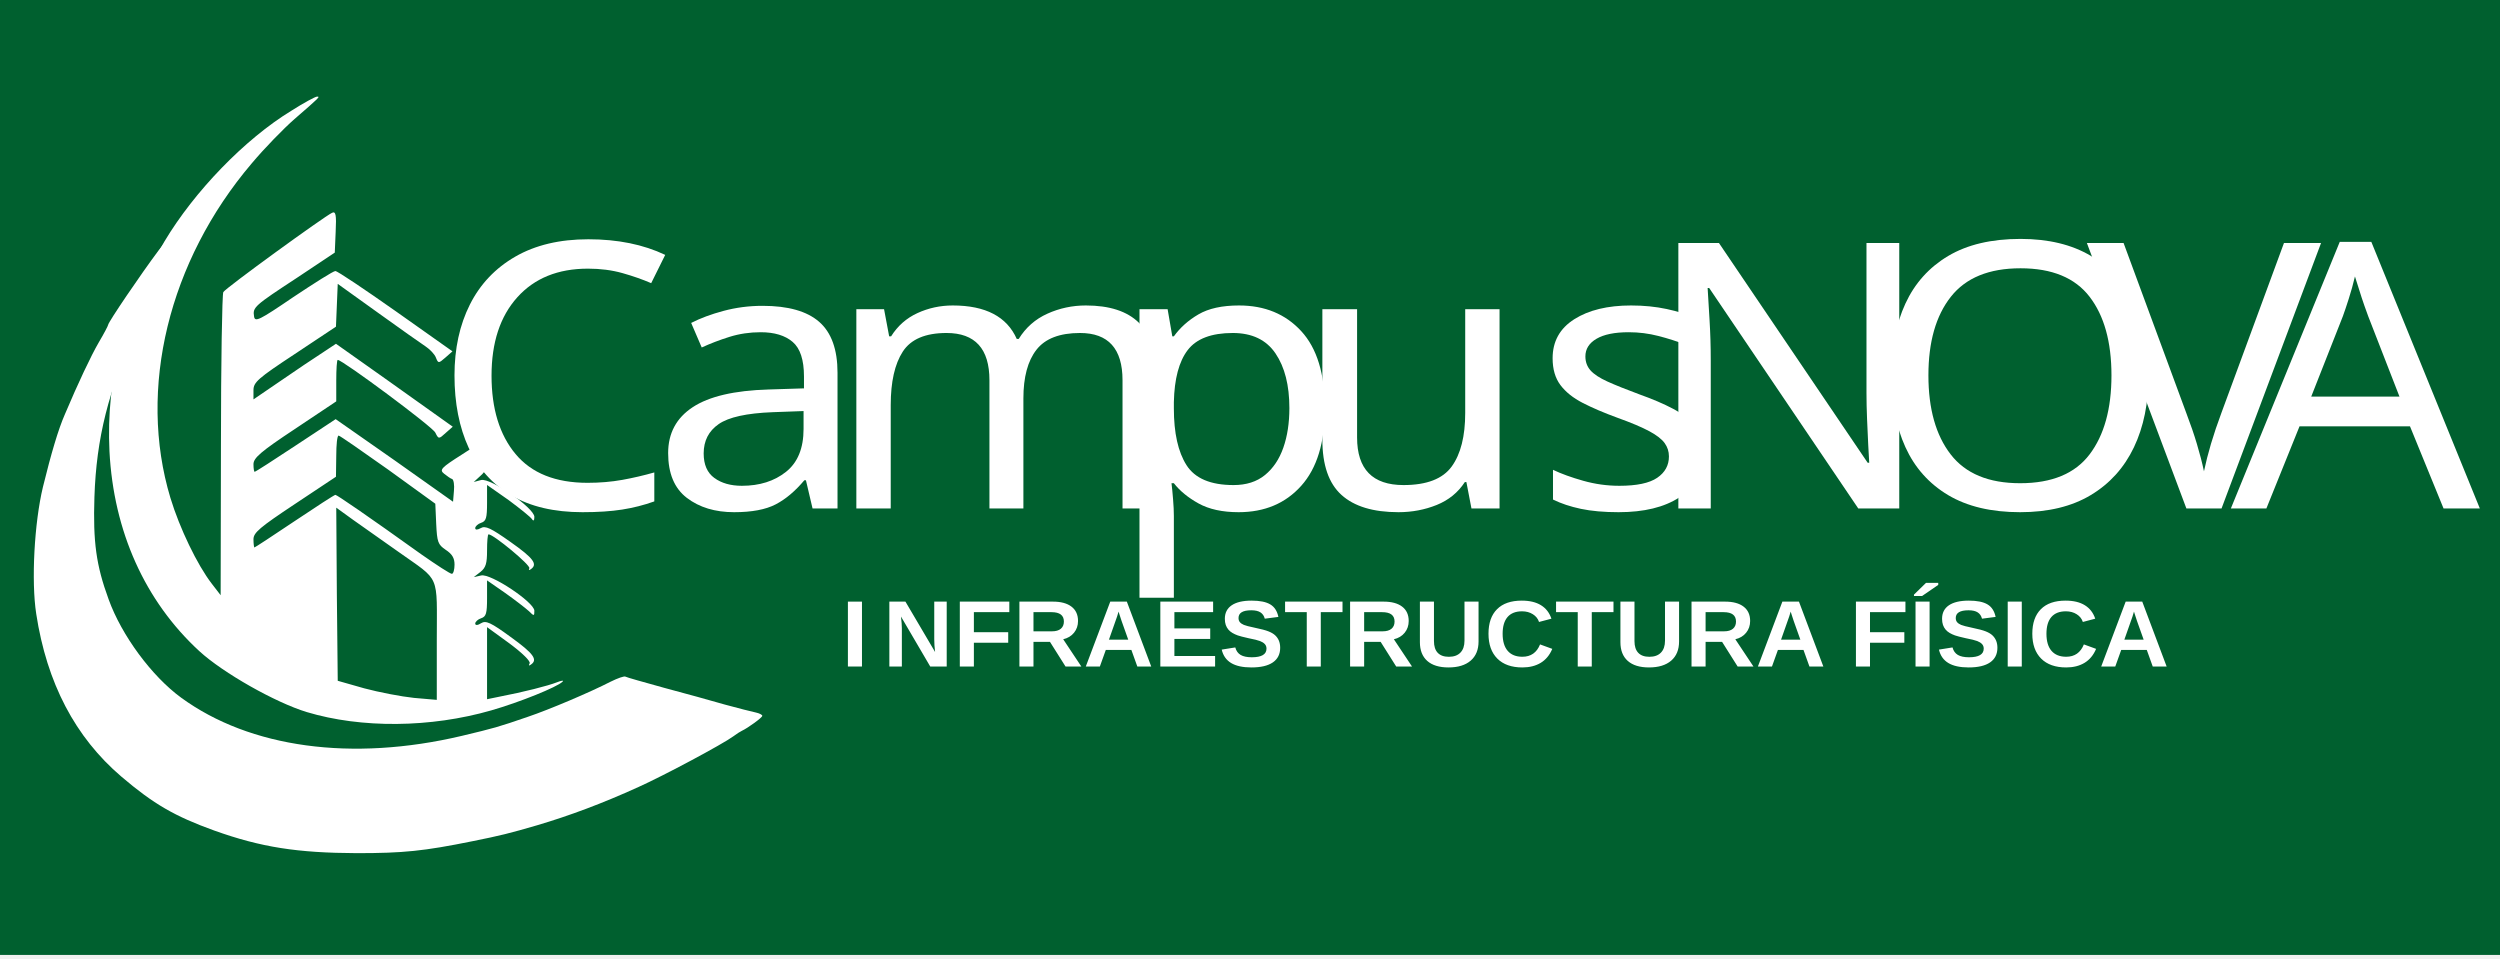
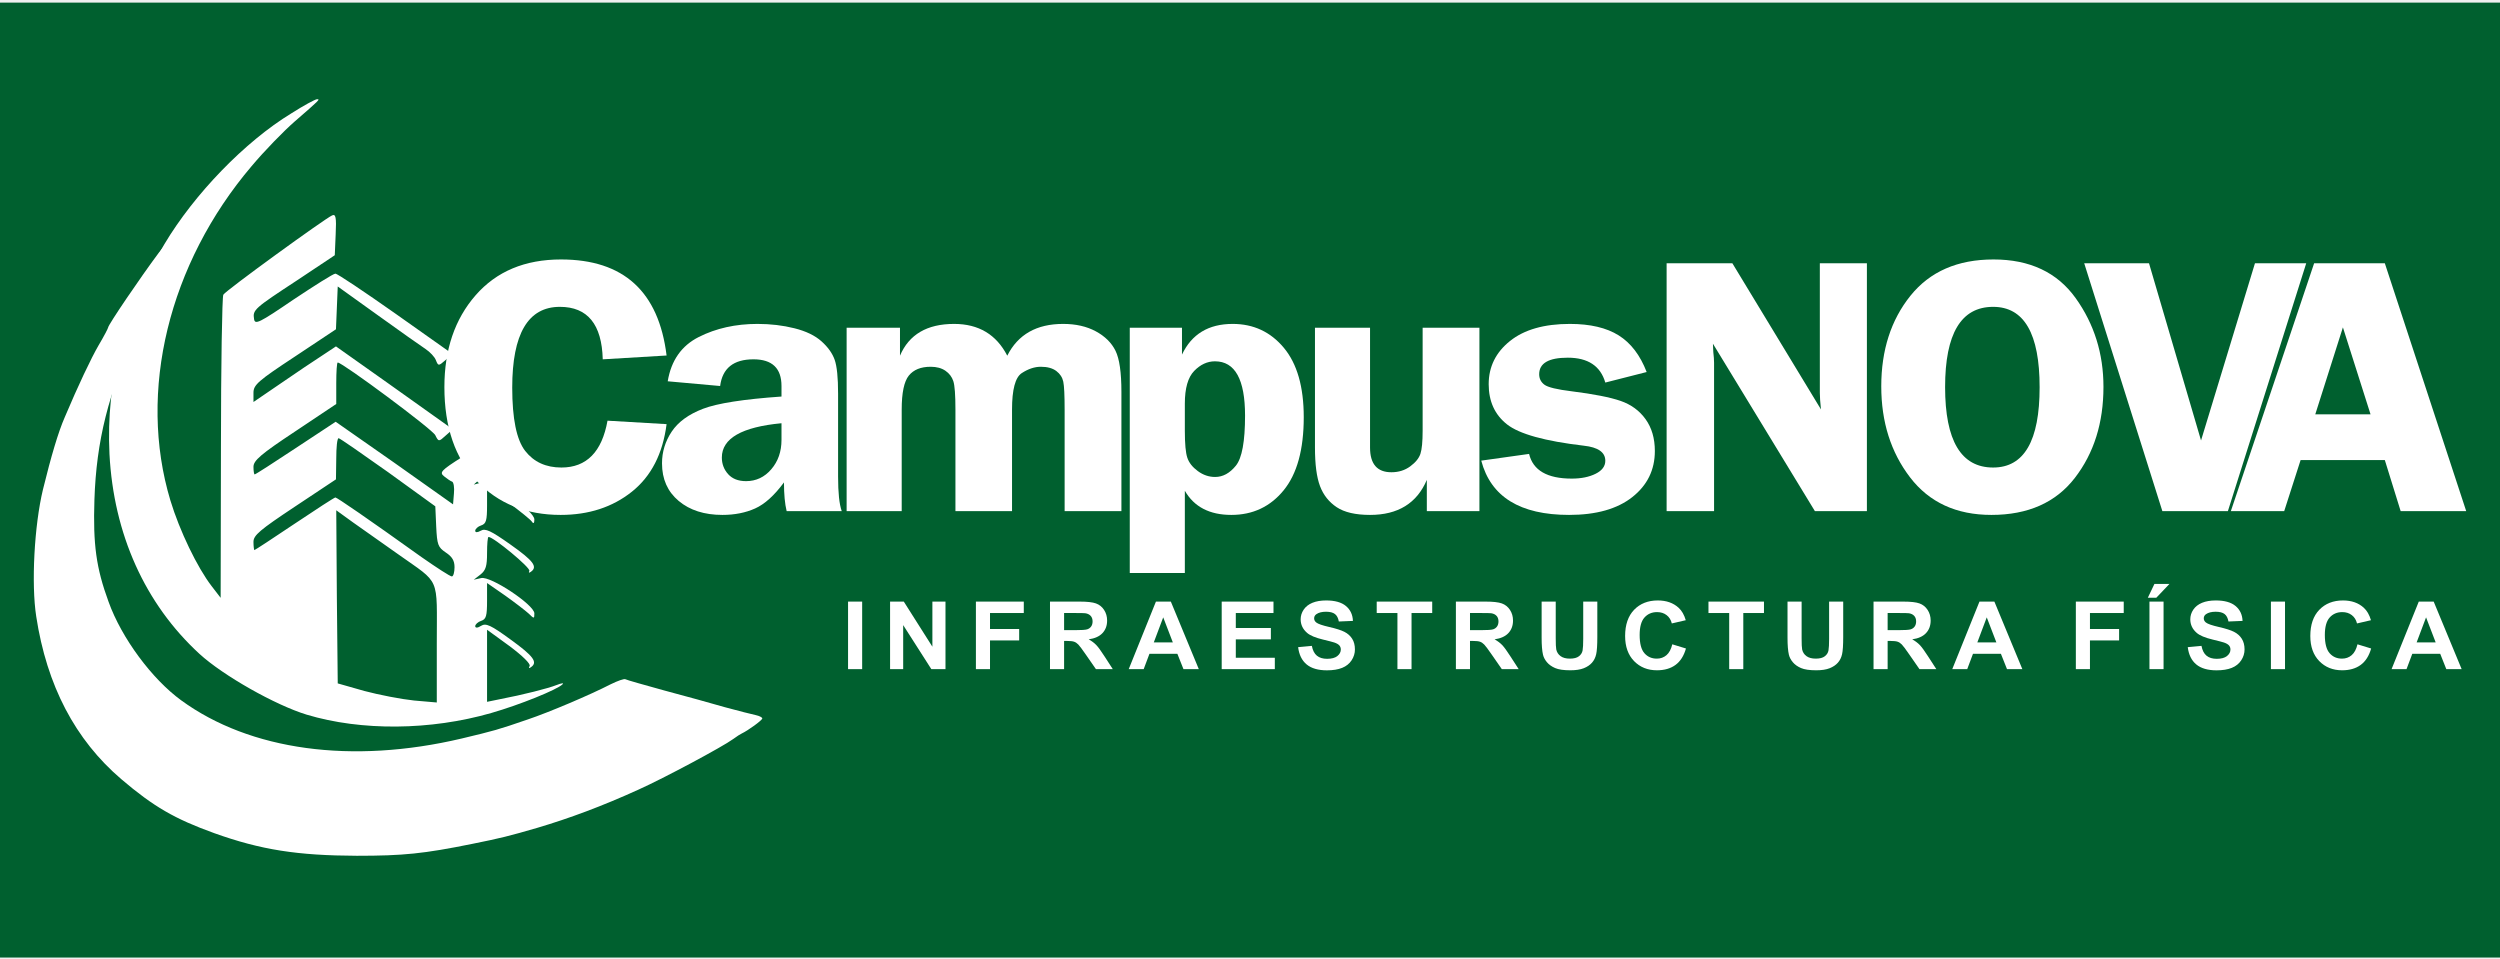
<svg xmlns="http://www.w3.org/2000/svg" width="100%" height="100%" viewBox="0 0 600 230" version="1.1" xml:space="preserve" style="fill-rule:evenodd;clip-rule:evenodd;stroke-linejoin:round;stroke-miterlimit:2;">
-   <g transform="matrix(1,0,0,1,-0,-0.627549)">
-     <g transform="matrix(2.423892,0,0,2.787211,-68.86179,-287.5942)">
-       <rect x="28.41" y="103.409" width="247.536" height="82.226" style="fill:rgb(0,96,47);" />
+   <g transform="matrix(2.423892,0,0,2.787211,-68.86179,-287.5942)">
+     <rect x="28.41" y="103.409" width="247.536" height="82.226" style="fill:rgb(0,96,47);" />
+   </g>
+   <g transform="matrix(0.05772,-0,0,-0.061045,-19.64695,215.7639)">
+     <path d="M1413,2968C1286,2854 1079,2638 1000,2540C925,2445 790,2257 790,2247C790,2244 773,2213 751,2178C719,2126 665,2018 610,1895C583,1837 553,1741 519,1610C483,1469 470,1239 491,1111C535,839 653,626 845,471C979,363 1067,315 1231,259C1426,193 1577,171 1824,170C2017,170 2102,178 2305,217C2421,239 2459,248 2575,280C2707,317 2844,365 2995,430C3101,475 3346,599 3389,629C3403,639 3420,649 3425,651C3450,662 3510,703 3510,710C3510,714 3498,720 3483,723C3467,726 3410,740 3355,754C3300,769 3186,799 3102,820C3018,842 2946,861 2941,864C2936,867 2909,858 2879,844C2795,803 2623,734 2535,706C2409,665 2397,662 2260,631C1803,529 1380,584 1094,781C972,865 846,1026 792,1168C740,1302 727,1394 733,1570C741,1801 791,1990 908,2230C968,2355 1096,2562 1167,2650C1278,2789 1330,2851 1359,2881C1459,2981 1503,3030 1493,3030C1487,3030 1451,3002 1413,2968Z" style="fill:white;fill-rule:nonzero;" />
+   </g>
+   <g transform="matrix(2.62593,0,-0,2.587265,-212.8364,-304.4758)">
+     <g transform="matrix(0.222933,0,0,0.215575,120.4134,165.0934)">
+       <path d="M96.719,-66.953L70.547,-65.312C70.182,-80.365 64.323,-87.891 52.969,-87.891C39.948,-87.891 33.438,-76.302 33.438,-53.125C33.438,-39.74 35.208,-30.664 38.75,-25.898C42.292,-21.133 47.24,-18.75 53.594,-18.75C63.906,-18.75 70.208,-25.469 72.5,-38.906L96.719,-37.422C95.156,-24.661 90.404,-14.961 82.461,-8.32C74.518,-1.68 64.792,1.641 53.281,1.641C39.167,1.641 27.695,-3.229 18.867,-12.969C10.039,-22.708 5.625,-36.172 5.625,-53.359C5.625,-69.453 9.896,-82.63 18.438,-92.891C26.979,-103.151 38.646,-108.281 53.438,-108.281C79.062,-108.281 93.49,-94.505 96.719,-66.953Z" style="fill:white;fill-rule:nonzero;" />
    </g>
-     <g transform="matrix(0.05772,-0,0,-0.061045,-19.64695,215.7639)">
-       <path d="M1413,2968C1286,2854 1079,2638 1000,2540C925,2445 790,2257 790,2247C790,2244 773,2213 751,2178C719,2126 665,2018 610,1895C583,1837 553,1741 519,1610C483,1469 470,1239 491,1111C535,839 653,626 845,471C979,363 1067,315 1231,259C1426,193 1577,171 1824,170C2017,170 2102,178 2305,217C2421,239 2459,248 2575,280C2707,317 2844,365 2995,430C3101,475 3346,599 3389,629C3403,639 3420,649 3425,651C3450,662 3510,703 3510,710C3510,714 3498,720 3483,723C3467,726 3410,740 3355,754C3300,769 3186,799 3102,820C3018,842 2946,861 2941,864C2936,867 2909,858 2879,844C2795,803 2623,734 2535,706C2409,665 2397,662 2260,631C1803,529 1380,584 1094,781C972,865 846,1026 792,1168C740,1302 727,1394 733,1570C741,1801 791,1990 908,2230C968,2355 1096,2562 1167,2650C1278,2789 1330,2851 1359,2881C1459,2981 1503,3030 1493,3030C1487,3030 1451,3002 1413,2968Z" style="fill:white;fill-rule:nonzero;" />
+     <g transform="matrix(0.222933,0,0,0.215575,140.4774,165.0934)">
+       <path d="M78.516,0L55.938,0C55.208,-3.125 54.844,-7.24 54.844,-12.344C50.885,-6.719 46.94,-2.982 43.008,-1.133C39.076,0.716 34.609,1.641 29.609,1.641C22.214,1.641 16.237,-0.365 11.68,-4.375C7.122,-8.385 4.844,-13.776 4.844,-20.547C4.844,-25.495 6.172,-30.052 8.828,-34.219C11.484,-38.385 15.755,-41.654 21.641,-44.023C27.526,-46.393 38.255,-48.151 53.828,-49.297L53.828,-53.828C53.828,-61.484 50,-65.312 42.344,-65.312C34.167,-65.312 29.609,-61.484 28.672,-53.828L7.188,-55.859C8.594,-64.818 12.839,-71.172 19.922,-74.922C27.005,-78.672 35.026,-80.547 43.984,-80.547C49.349,-80.547 54.401,-79.922 59.141,-78.672C63.88,-77.422 67.578,-75.547 70.234,-73.047C72.891,-70.547 74.688,-67.904 75.625,-65.117C76.562,-62.331 77.031,-57.474 77.031,-50.547L77.031,-14.766C77.031,-7.891 77.526,-2.969 78.516,0ZM53.828,-37.812C37.526,-36.198 29.375,-31.276 29.375,-23.047C29.375,-20.286 30.234,-17.904 31.953,-15.898C33.672,-13.893 36.12,-12.891 39.297,-12.891C43.411,-12.891 46.862,-14.596 49.648,-18.008C52.435,-21.419 53.828,-25.625 53.828,-30.625L53.828,-37.812Z" style="fill:white;fill-rule:nonzero;" />
+       <path d="M193.186,0L169.905,0L169.905,-43.672C169.905,-49.818 169.723,-53.815 169.358,-55.664C168.994,-57.513 168.043,-59.049 166.507,-60.273C164.97,-61.497 162.848,-62.109 160.139,-62.109C157.587,-62.109 154.983,-61.198 152.327,-59.375C149.671,-57.552 148.342,-52.318 148.342,-43.672L148.342,0L125.139,0L125.139,-43.672C125.139,-49.974 124.853,-54.049 124.28,-55.898C123.707,-57.747 122.626,-59.245 121.038,-60.391C119.449,-61.536 117.431,-62.109 114.983,-62.109C110.973,-62.109 107.991,-60.846 106.038,-58.32C104.085,-55.794 103.108,-50.911 103.108,-43.672L103.108,0L80.53,0L80.53,-78.906L102.405,-78.906L102.405,-66.875C106.103,-75.99 113.499,-80.547 124.592,-80.547C134.645,-80.547 141.91,-75.99 146.389,-66.875C150.764,-75.99 158.395,-80.547 169.28,-80.547C174.488,-80.547 178.967,-79.479 182.717,-77.344C186.467,-75.208 189.15,-72.422 190.764,-68.984C192.379,-65.547 193.186,-59.635 193.186,-51.25L193.186,0Z" style="fill:white;fill-rule:nonzero;" />
    </g>
-     <g transform="matrix(2.62593,0,-0,2.587265,-212.8364,-304.4758)">
-       <g transform="matrix(0.222933,0,0,0.215575,120.4134,165.0934)">
-         <g transform="matrix(160,0,0,160,100.3906,0)">
-                 </g>
-         <text x="0px" y="0px" style="font-family:'FranklinGothic-Demi', 'Franklin Gothic Demi', sans-serif;font-size:160px;fill:white;">C</text>
-       </g>
-       <g transform="matrix(0.222933,0,0,0.215575,140.4774,165.0934)">
-         <g transform="matrix(160,0,0,160,202.7956,0)">
-                 </g>
-         <text x="0px" y="0px" style="font-family:'FranklinGothic-Demi', 'Franklin Gothic Demi', sans-serif;font-size:160px;fill:white;">a<tspan x="70.921px " y="0px ">m</tspan>
-         </text>
-       </g>
-       <g transform="matrix(0.222933,0,0,0.215575,182.1659,165.0934)">
-         <g transform="matrix(160,0,0,160,228.5519,0)">
-                 </g>
-         <text x="0px" y="0px" style="font-family:'FranklinGothic-Demi', 'Franklin Gothic Demi', sans-serif;font-size:160px;fill:white;">p<tspan x="75.928px 152.849px " y="0px 0px ">us</tspan>
-         </text>
-       </g>
-       <g transform="matrix(0.222933,0,0,0.215575,230.9883,165.0934)">
-         <g transform="matrix(160,0,0,160,195.3431,0)">
-                 </g>
-         <text x="0px" y="0px" style="font-family:'FranklinGothic-Demi', 'Franklin Gothic Demi', sans-serif;font-size:160px;fill:white;">N<tspan x="93.077px " y="0px ">O</tspan>
-         </text>
-       </g>
-       <g transform="matrix(0.222933,0,0,0.215575,271.7851,165.0934)">
-         <g transform="matrix(160,0,0,160,156.29,0)">
-                 </g>
-         <text x="0px" y="0px" style="font-family:'FranklinGothic-Demi', 'Franklin Gothic Demi', sans-serif;font-size:160px;fill:white;">V<tspan x="59.024px " y="0px ">A</tspan>
-         </text>
-       </g>
+     <g transform="matrix(0.222933,0,0,0.215575,182.1659,165.0934)">
+       <path d="M9.609,26.641L9.609,-78.906L31.016,-78.906L31.016,-67.344C34.974,-76.146 41.901,-80.547 51.797,-80.547C60.339,-80.547 67.331,-77.122 72.773,-70.273C78.216,-63.424 80.938,-53.464 80.938,-40.391C80.938,-26.484 78.19,-16.003 72.695,-8.945C67.201,-1.888 60.052,1.641 51.25,1.641C42.344,1.641 35.99,-1.823 32.188,-8.75L32.188,26.641L9.609,26.641ZM32.188,-34.531C32.188,-28.958 32.526,-25.104 33.203,-22.969C33.88,-20.833 35.312,-18.919 37.5,-17.227C39.688,-15.534 42.057,-14.688 44.609,-14.688C47.786,-14.688 50.625,-16.315 53.125,-19.57C55.625,-22.826 56.875,-30 56.875,-41.094C56.875,-56.667 52.76,-64.453 44.531,-64.453C41.406,-64.453 38.568,-63.073 36.016,-60.312C33.464,-57.552 32.188,-52.865 32.188,-46.25L32.188,-34.531Z" style="fill:white;fill-rule:nonzero;" />
+       <path d="M152.959,-78.906L152.959,0L131.397,0L131.397,-13.438C127.334,-3.385 119.574,1.641 108.116,1.641C102.178,1.641 97.621,0.534 94.444,-1.68C91.267,-3.893 88.988,-6.914 87.608,-10.742C86.228,-14.57 85.537,-20.104 85.537,-27.344L85.537,-78.906L108.116,-78.906L108.116,-27.344C108.116,-20.26 111.032,-16.719 116.866,-16.719C119.834,-16.719 122.412,-17.565 124.6,-19.258C126.787,-20.951 128.181,-22.76 128.78,-24.688C129.379,-26.615 129.678,-29.922 129.678,-34.609L129.678,-78.906L152.959,-78.906Z" style="fill:white;fill-rule:nonzero;" />
+       <path d="M221.521,-59.844L204.568,-55.312C202.588,-62.448 197.458,-66.016 189.177,-66.016C181.364,-66.016 177.458,-63.641 177.458,-58.893C177.458,-57.015 178.174,-55.514 179.607,-54.392C181.039,-53.271 184.776,-52.323 190.818,-51.548C199.828,-50.36 206.495,-48.984 210.818,-47.422C215.14,-45.859 218.565,-43.229 221.091,-39.531C223.617,-35.833 224.88,-31.276 224.88,-25.859C224.88,-17.734 221.794,-11.12 215.622,-6.016C209.45,-0.911 200.818,1.641 189.724,1.641C169.62,1.641 157.614,-6.146 153.708,-21.719L173.318,-24.609C174.932,-17.526 180.765,-13.984 190.818,-13.984C194.672,-13.984 197.927,-14.676 200.583,-16.06C203.239,-17.443 204.568,-19.309 204.568,-21.659C204.568,-25.314 201.625,-27.477 195.739,-28.148C179.802,-30.112 169.32,-33.164 164.294,-37.305C159.268,-41.445 156.755,-47.214 156.755,-54.609C156.755,-62.109 159.672,-68.307 165.505,-73.203C171.338,-78.099 179.515,-80.547 190.036,-80.547C198.37,-80.547 205.036,-78.906 210.036,-75.625C215.036,-72.344 218.864,-67.083 221.521,-59.844Z" style="fill:white;fill-rule:nonzero;" />
    </g>
-     <g transform="matrix(0.585407,0,-0,0.566084,201.9333,160.5925)">
-       <g transform="matrix(40,0,0,40,664.4161,0)">
-             </g>
-       <text x="0px" y="0px" style="font-family:'Arial-BoldMT', 'Arial', sans-serif;font-weight:700;font-size:40px;fill:white;">I<tspan x="16.993px 52.2px 82.594px 117.8px 153.007px 185.807px 218.606px 249px 284.207px 319.413px 354.62px 385.014px 420.22px 455.427px 488.15px 503.143px 533.536px 550.53px 583.329px 600.323px 635.529px " y="0px 0px 0px 0px 0px 0px 0px 0px 0px 0px 0px 0px 0px 0px 0px 0px 0px 0px 0px 0px 0px ">NFRAESTRUCTURA FÍSICA</tspan>
-       </text>
+     <g transform="matrix(0.222933,0,0,0.215575,230.9883,165.0934)">
+       <path d="M92.812,-106.641L92.812,0L71.484,0L29.688,-72.031C29.74,-70.208 29.792,-69.01 29.844,-68.438C30.052,-66.615 30.156,-65.078 30.156,-63.828L30.156,0L10.703,0L10.703,-106.641L37.656,-106.641L73.984,-43.75C73.672,-46.875 73.516,-49.245 73.516,-50.859L73.516,-106.641L92.812,-106.641Z" style="fill:white;fill-rule:nonzero;" />
+       <path d="M143.859,1.641C129.484,1.641 118.364,-3.75 110.499,-14.531C102.635,-25.312 98.702,-38.359 98.702,-53.672C98.702,-69.245 102.687,-82.24 110.656,-92.656C118.624,-103.073 129.979,-108.281 144.718,-108.281C159.614,-108.281 170.851,-102.721 178.429,-91.602C186.007,-80.482 189.796,-67.76 189.796,-53.438C189.796,-37.969 185.89,-24.922 178.077,-14.297C170.265,-3.672 158.859,1.641 143.859,1.641ZM144.562,-87.891C131.437,-87.891 124.874,-76.38 124.874,-53.359C124.874,-30.286 131.437,-18.75 144.562,-18.75C157.27,-18.75 163.624,-30.26 163.624,-53.281C163.624,-76.354 157.27,-87.891 144.562,-87.891Z" style="fill:white;fill-rule:nonzero;" />
    </g>
-     <g transform="matrix(0.070963,-0,0,-0.078987,-1.61501,195.2157)">
-       <path d="M1008,2127C851,2041 680,1882 579,1730C442,1524 381,1314 393,1092C407,849 513,637 697,485C777,419 954,329 1060,300C1245,250 1479,252 1684,305C1781,330 1907,376 1925,392C1931,397 1922,396 1905,390C1877,380 1795,361 1708,346L1670,339L1670,558L1745,509C1790,479 1818,454 1814,448C1810,441 1812,440 1818,444C1843,459 1827,478 1750,528C1683,572 1666,579 1650,570C1638,563 1630,563 1630,569C1630,574 1639,582 1650,585C1667,590 1670,600 1670,646L1670,700L1731,662C1764,641 1800,616 1811,607C1829,591 1830,591 1830,608C1829,634 1682,722 1650,715L1625,710L1648,726C1666,739 1670,752 1670,791C1670,818 1672,840 1675,840C1692,840 1818,746 1813,737C1810,731 1812,730 1818,734C1842,749 1828,767 1749,817C1683,859 1664,867 1649,859C1637,853 1630,853 1630,859C1630,864 1639,872 1650,875C1667,880 1670,890 1670,936L1670,990L1743,944C1782,918 1818,892 1822,886C1827,879 1830,882 1830,893C1830,920 1682,1012 1650,1005L1625,999L1648,1018C1667,1033 1671,1044 1668,1083L1665,1129L1586,1083C1514,1042 1508,1036 1525,1024C1535,1017 1547,1009 1552,1008C1557,1006 1560,990 1558,972L1555,939L1357,1065L1158,1190L1023,1110C949,1066 887,1030 884,1030C882,1030 880,1040 880,1053C880,1072 904,1091 1020,1160L1160,1244L1160,1307C1160,1342 1162,1370 1165,1370C1181,1370 1487,1166 1495,1149C1506,1129 1507,1129 1530,1148L1554,1167L1529,1183C1516,1191 1427,1248 1332,1309L1159,1419L1112,1391C1086,1376 1023,1338 973,1307L880,1250L880,1278C880,1302 895,1314 1020,1388L1159,1471L1165,1601L1300,1514C1374,1466 1447,1420 1462,1411C1477,1402 1493,1387 1497,1377C1505,1359 1506,1359 1529,1377L1553,1396L1361,1518C1255,1585 1164,1640 1157,1640C1150,1640 1087,1604 1015,1561C899,1490 885,1484 882,1502C877,1530 882,1534 1028,1620L1155,1696L1158,1759C1161,1812 1158,1822 1146,1817C1121,1807 785,1588 778,1576C774,1570 770,1360 770,1110L769,655L739,690C690,747 630,859 599,951C488,1282 593,1670 874,1967C917,2013 982,2073 1019,2102C1105,2169 1106,2170 1095,2170C1089,2170 1050,2151 1008,2127ZM1335,1037L1495,933L1498,872C1501,816 1504,809 1530,793C1552,780 1560,768 1560,748C1560,733 1556,720 1551,720C1545,720 1499,747 1448,779C1263,898 1162,960 1157,960C1154,960 1092,924 1019,880C946,836 885,800 883,800C882,800 880,811 880,825C880,845 901,861 1020,932L1159,1015L1160,1078C1160,1112 1163,1140 1168,1140C1172,1140 1247,1093 1335,1037ZM1370,787C1514,695 1500,724 1500,517L1500,337L1423,343C1380,347 1305,360 1255,372L1165,395L1162,658L1160,921L1217,884C1249,864 1318,820 1370,787Z" style="fill:white;fill-rule:nonzero;" />
+     <g transform="matrix(0.222933,0,0,0.215575,271.7851,165.0934)">
+       <path d="M89.922,-106.641L57.812,0L30.938,0L-1.094,-106.641L25.469,-106.641L46.797,-30.391L68.906,-106.641L89.922,-106.641Z" style="fill:white;fill-rule:nonzero;" />
+       <path d="M122.149,-106.641L155.509,0L128.634,0L122.149,-21.953L87.618,-21.953L80.899,0L59.024,0L93.165,-106.641L122.149,-106.641ZM93.634,-41.641L116.29,-41.641L104.962,-79.062L93.634,-41.641Z" style="fill:white;fill-rule:nonzero;" />
    </g>
  </g>
+   <g transform="matrix(0.585407,0,-0,0.566084,201.9333,160.5925)">
+     <rect x="2.734" y="-28.633" width="5.781" height="28.633" style="fill:white;fill-rule:nonzero;" />
+     <path d="M19.962,0L19.962,-28.633L25.587,-28.633L37.306,-9.512L37.306,-28.633L42.677,-28.633L42.677,0L36.876,0L25.333,-18.672L25.333,0L19.962,0Z" style="fill:white;fill-rule:nonzero;" />
+     <path d="M55.149,0L55.149,-28.633L74.778,-28.633L74.778,-23.789L60.93,-23.789L60.93,-17.012L72.884,-17.012L72.884,-12.168L60.93,-12.168L60.93,0L55.149,0Z" style="fill:white;fill-rule:nonzero;" />
+     <path d="M85.523,0L85.523,-28.633L97.691,-28.633C100.751,-28.633 102.974,-28.376 104.361,-27.861C105.748,-27.347 106.858,-26.432 107.691,-25.117C108.525,-23.802 108.941,-22.298 108.941,-20.605C108.941,-18.457 108.31,-16.683 107.047,-15.283C105.784,-13.883 103.896,-13.001 101.383,-12.637C102.633,-11.908 103.665,-11.107 104.478,-10.234C105.292,-9.362 106.389,-7.812 107.769,-5.586L111.265,0L104.351,0L100.172,-6.23C98.687,-8.457 97.672,-9.86 97.125,-10.439C96.578,-11.019 95.999,-11.416 95.387,-11.631C94.775,-11.846 93.805,-11.953 92.476,-11.953L91.305,-11.953L91.305,0L85.523,0ZM91.305,-16.523L95.582,-16.523C98.355,-16.523 100.087,-16.641 100.777,-16.875C101.467,-17.109 102.008,-17.513 102.398,-18.086C102.789,-18.659 102.984,-19.375 102.984,-20.234C102.984,-21.198 102.727,-21.976 102.213,-22.568C101.698,-23.161 100.973,-23.535 100.035,-23.691C99.566,-23.757 98.16,-23.789 95.816,-23.789L91.305,-23.789L91.305,-16.523Z" style="fill:white;fill-rule:nonzero;" />
+     <path d="M146.531,0L140.242,0L137.742,-6.504L126.296,-6.504L123.933,0L117.8,0L128.953,-28.633L135.066,-28.633L146.531,0ZM135.886,-11.328L131.941,-21.953L128.074,-11.328L135.886,-11.328Z" style="fill:white;fill-rule:nonzero;" />
+     <path d="M155.917,0L155.917,-28.633L177.148,-28.633L177.148,-23.789L161.698,-23.789L161.698,-17.441L176.073,-17.441L176.073,-12.617L161.698,-12.617L161.698,-4.824L177.695,-4.824L177.695,0L155.917,0Z" style="fill:white;fill-rule:nonzero;" />
+     <path d="M187.252,-9.316L192.877,-9.863C193.216,-7.975 193.902,-6.589 194.938,-5.703C195.973,-4.818 197.369,-4.375 199.127,-4.375C200.989,-4.375 202.392,-4.769 203.336,-5.557C204.28,-6.344 204.752,-7.266 204.752,-8.32C204.752,-8.997 204.553,-9.574 204.156,-10.049C203.759,-10.524 203.066,-10.938 202.076,-11.289C201.399,-11.523 199.856,-11.94 197.447,-12.539C194.348,-13.307 192.174,-14.251 190.924,-15.371C189.166,-16.947 188.287,-18.867 188.287,-21.133C188.287,-22.591 188.701,-23.955 189.527,-25.225C190.354,-26.494 191.546,-27.461 193.102,-28.125C194.658,-28.789 196.536,-29.121 198.736,-29.121C202.33,-29.121 205.035,-28.333 206.852,-26.758C208.668,-25.182 209.622,-23.079 209.713,-20.449L203.932,-20.195C203.684,-21.667 203.154,-22.725 202.34,-23.369C201.526,-24.014 200.305,-24.336 198.678,-24.336C196.998,-24.336 195.683,-23.991 194.733,-23.301C194.121,-22.858 193.815,-22.266 193.815,-21.523C193.815,-20.846 194.101,-20.267 194.674,-19.785C195.403,-19.173 197.174,-18.535 199.986,-17.871C202.799,-17.207 204.879,-16.52 206.227,-15.811C207.574,-15.101 208.629,-14.131 209.391,-12.9C210.152,-11.67 210.533,-10.15 210.533,-8.34C210.533,-6.699 210.078,-5.163 209.166,-3.73C208.255,-2.298 206.966,-1.234 205.299,-0.537C203.632,0.16 201.555,0.508 199.068,0.508C195.449,0.508 192.669,-0.329 190.729,-2.002C188.788,-3.675 187.63,-6.113 187.252,-9.316Z" style="fill:white;fill-rule:nonzero;" />
+     <path d="M227.962,0L227.962,-23.789L219.466,-23.789L219.466,-28.633L242.22,-28.633L242.22,-23.789L233.743,-23.789L233.743,0L227.962,0Z" style="fill:white;fill-rule:nonzero;" />
+     <path d="M251.93,0L251.93,-28.633L264.098,-28.633C267.158,-28.633 269.381,-28.376 270.768,-27.861C272.154,-27.347 273.264,-26.432 274.098,-25.117C274.931,-23.802 275.348,-22.298 275.348,-20.605C275.348,-18.457 274.716,-16.683 273.453,-15.283C272.19,-13.883 270.302,-13.001 267.789,-12.637C269.039,-11.908 270.071,-11.107 270.885,-10.234C271.699,-9.362 272.796,-7.812 274.176,-5.586L277.672,0L270.758,0L266.578,-6.23C265.094,-8.457 264.078,-9.86 263.531,-10.439C262.984,-11.019 262.405,-11.416 261.793,-11.631C261.181,-11.846 260.211,-11.953 258.883,-11.953L257.711,-11.953L257.711,0L251.93,0ZM257.711,-16.523L261.988,-16.523C264.762,-16.523 266.493,-16.641 267.184,-16.875C267.874,-17.109 268.414,-17.513 268.805,-18.086C269.195,-18.659 269.391,-19.375 269.391,-20.234C269.391,-21.198 269.133,-21.976 268.619,-22.568C268.105,-23.161 267.379,-23.535 266.441,-23.691C265.973,-23.757 264.566,-23.789 262.223,-23.789L257.711,-23.789L257.711,-16.523Z" style="fill:white;fill-rule:nonzero;" />
+     <path d="M287.078,-28.633L292.859,-28.633L292.859,-13.125C292.859,-10.664 292.931,-9.069 293.074,-8.34C293.321,-7.168 293.91,-6.227 294.841,-5.518C295.772,-4.808 297.045,-4.453 298.66,-4.453C300.3,-4.453 301.537,-4.788 302.371,-5.459C303.204,-6.13 303.705,-6.953 303.875,-7.93C304.044,-8.906 304.129,-10.527 304.129,-12.793L304.129,-28.633L309.91,-28.633L309.91,-13.594C309.91,-10.156 309.754,-7.728 309.441,-6.309C309.129,-4.889 308.552,-3.691 307.713,-2.715C306.873,-1.738 305.75,-0.96 304.343,-0.381C302.937,0.199 301.101,0.488 298.836,0.488C296.101,0.488 294.028,0.173 292.615,-0.459C291.202,-1.09 290.086,-1.911 289.265,-2.92C288.445,-3.929 287.905,-4.987 287.644,-6.094C287.267,-7.734 287.078,-10.156 287.078,-13.359L287.078,-28.633Z" style="fill:white;fill-rule:nonzero;" />
+     <path d="M340.644,-10.527L346.249,-8.75C345.39,-5.625 343.961,-3.304 341.962,-1.787C339.964,-0.27 337.428,0.488 334.355,0.488C330.553,0.488 327.428,-0.811 324.98,-3.408C322.532,-6.006 321.308,-9.557 321.308,-14.062C321.308,-18.828 322.538,-22.529 324.999,-25.166C327.46,-27.803 330.696,-29.121 334.706,-29.121C338.209,-29.121 341.054,-28.086 343.242,-26.016C344.544,-24.792 345.52,-23.034 346.171,-20.742L340.449,-19.375C340.11,-20.859 339.404,-22.031 338.329,-22.891C337.255,-23.75 335.95,-24.18 334.413,-24.18C332.291,-24.18 330.569,-23.418 329.247,-21.895C327.926,-20.371 327.265,-17.904 327.265,-14.492C327.265,-10.872 327.916,-8.294 329.218,-6.758C330.52,-5.221 332.213,-4.453 334.296,-4.453C335.833,-4.453 337.154,-4.941 338.261,-5.918C339.368,-6.895 340.162,-8.431 340.644,-10.527Z" style="fill:white;fill-rule:nonzero;" />
+     <path d="M363.976,0L363.976,-23.789L355.48,-23.789L355.48,-28.633L378.233,-28.633L378.233,-23.789L369.757,-23.789L369.757,0L363.976,0Z" style="fill:white;fill-rule:nonzero;" />
+     <path d="M387.885,-28.633L393.666,-28.633L393.666,-13.125C393.666,-10.664 393.738,-9.069 393.881,-8.34C394.128,-7.168 394.718,-6.227 395.649,-5.518C396.58,-4.808 397.852,-4.453 399.467,-4.453C401.108,-4.453 402.344,-4.788 403.178,-5.459C404.011,-6.13 404.512,-6.953 404.682,-7.93C404.851,-8.906 404.936,-10.527 404.936,-12.793L404.936,-28.633L410.717,-28.633L410.717,-13.594C410.717,-10.156 410.561,-7.728 410.248,-6.309C409.936,-4.889 409.359,-3.691 408.52,-2.715C407.68,-1.738 406.557,-0.96 405.15,-0.381C403.744,0.199 401.908,0.488 399.643,0.488C396.908,0.488 394.835,0.173 393.422,-0.459C392.009,-1.09 390.893,-1.911 390.072,-2.92C389.252,-3.929 388.712,-4.987 388.451,-6.094C388.074,-7.734 387.885,-10.156 387.885,-13.359L387.885,-28.633Z" style="fill:white;fill-rule:nonzero;" />
+     <path d="M423.15,0L423.15,-28.633L435.318,-28.633C438.378,-28.633 440.601,-28.376 441.988,-27.861C443.375,-27.347 444.485,-26.432 445.318,-25.117C446.151,-23.802 446.568,-22.298 446.568,-20.605C446.568,-18.457 445.937,-16.683 444.674,-15.283C443.411,-13.883 441.523,-13.001 439.01,-12.637C440.26,-11.908 441.291,-11.107 442.105,-10.234C442.919,-9.362 444.016,-7.812 445.396,-5.586L448.892,0L441.978,0L437.799,-6.23C436.314,-8.457 435.299,-9.86 434.752,-10.439C434.205,-11.019 433.625,-11.416 433.013,-11.631C432.401,-11.846 431.431,-11.953 430.103,-11.953L428.931,-11.953L428.931,0L423.15,0ZM428.931,-16.523L433.209,-16.523C435.982,-16.523 437.714,-16.641 438.404,-16.875C439.094,-17.109 439.635,-17.513 440.025,-18.086C440.416,-18.659 440.611,-19.375 440.611,-20.234C440.611,-21.198 440.354,-21.976 439.84,-22.568C439.325,-23.161 438.599,-23.535 437.662,-23.691C437.193,-23.757 435.787,-23.789 433.443,-23.789L428.931,-23.789L428.931,-16.523Z" style="fill:white;fill-rule:nonzero;" />
+     <path d="M484.158,0L477.869,0L475.369,-6.504L463.923,-6.504L461.56,0L455.427,0L466.58,-28.633L472.693,-28.633L484.158,0ZM473.513,-11.328L469.568,-21.953L465.701,-11.328L473.513,-11.328Z" style="fill:white;fill-rule:nonzero;" />
+     <path d="M506.092,0L506.092,-28.633L525.721,-28.633L525.721,-23.789L511.873,-23.789L511.873,-17.012L523.826,-17.012L523.826,-12.168L511.873,-12.168L511.873,0L506.092,0Z" style="fill:white;fill-rule:nonzero;" />
+     <path d="M536.271,0L536.271,-28.633L542.052,-28.633L542.052,0L536.271,0ZM535.607,-30.273L538.302,-36.113L544.454,-36.113L539.083,-30.273L535.607,-30.273Z" style="fill:white;fill-rule:nonzero;" />
+     <path d="M551.975,-9.316L557.6,-9.863C557.939,-7.975 558.625,-6.589 559.661,-5.703C560.696,-4.818 562.092,-4.375 563.85,-4.375C565.712,-4.375 567.115,-4.769 568.059,-5.557C569.003,-6.344 569.475,-7.266 569.475,-8.32C569.475,-8.997 569.276,-9.574 568.879,-10.049C568.482,-10.524 567.789,-10.938 566.799,-11.289C566.122,-11.523 564.579,-11.94 562.17,-12.539C559.071,-13.307 556.897,-14.251 555.647,-15.371C553.889,-16.947 553.01,-18.867 553.01,-21.133C553.01,-22.591 553.424,-23.955 554.25,-25.225C555.077,-26.494 556.269,-27.461 557.825,-28.125C559.381,-28.789 561.259,-29.121 563.459,-29.121C567.053,-29.121 569.758,-28.333 571.575,-26.758C573.391,-25.182 574.345,-23.079 574.436,-20.449L568.655,-20.195C568.407,-21.667 567.877,-22.725 567.063,-23.369C566.249,-24.014 565.028,-24.336 563.401,-24.336C561.721,-24.336 560.406,-23.991 559.455,-23.301C558.843,-22.858 558.538,-22.266 558.538,-21.523C558.538,-20.846 558.824,-20.267 559.397,-19.785C560.126,-19.173 561.897,-18.535 564.709,-17.871C567.522,-17.207 569.602,-16.52 570.95,-15.811C572.297,-15.101 573.352,-14.131 574.114,-12.9C574.875,-11.67 575.256,-10.15 575.256,-8.34C575.256,-6.699 574.801,-5.163 573.889,-3.73C572.978,-2.298 571.689,-1.234 570.022,-0.537C568.355,0.16 566.278,0.508 563.791,0.508C560.172,0.508 557.392,-0.329 555.452,-2.002C553.511,-3.675 552.353,-6.113 551.975,-9.316Z" style="fill:white;fill-rule:nonzero;" />
+     <rect x="586.064" y="-28.633" width="5.781" height="28.633" style="fill:white;fill-rule:nonzero;" />
+     <path d="M621.553,-10.527L627.159,-8.75C626.299,-5.625 624.87,-3.304 622.871,-1.787C620.873,-0.27 618.337,0.488 615.264,0.488C611.462,0.488 608.337,-0.811 605.889,-3.408C603.441,-6.006 602.217,-9.557 602.217,-14.062C602.217,-18.828 603.448,-22.529 605.909,-25.166C608.37,-27.803 611.605,-29.121 615.616,-29.121C619.118,-29.121 621.963,-28.086 624.151,-26.016C625.453,-24.792 626.429,-23.034 627.08,-20.742L621.358,-19.375C621.019,-20.859 620.313,-22.031 619.239,-22.891C618.164,-23.75 616.859,-24.18 615.323,-24.18C613.2,-24.18 611.478,-23.418 610.157,-21.895C608.835,-20.371 608.174,-17.904 608.174,-14.492C608.174,-10.872 608.825,-8.294 610.127,-6.758C611.429,-5.221 613.122,-4.453 615.205,-4.453C616.742,-4.453 618.064,-4.941 619.17,-5.918C620.277,-6.895 621.071,-8.431 621.553,-10.527Z" style="fill:white;fill-rule:nonzero;" />
+     <path d="M664.26,0L657.971,0L655.471,-6.504L644.025,-6.504L641.662,0L635.529,0L646.682,-28.633L652.795,-28.633L664.26,0ZM653.615,-11.328L649.67,-21.953L645.803,-11.328L653.615,-11.328Z" style="fill:white;fill-rule:nonzero;" />
+   </g>
+   <g transform="matrix(0.070963,-0,0,-0.078987,-1.61501,195.2157)">
+     <path d="M1008,2127C851,2041 680,1882 579,1730C442,1524 381,1314 393,1092C407,849 513,637 697,485C777,419 954,329 1060,300C1245,250 1479,252 1684,305C1781,330 1907,376 1925,392C1931,397 1922,396 1905,390C1877,380 1795,361 1708,346L1670,339L1670,558L1745,509C1790,479 1818,454 1814,448C1810,441 1812,440 1818,444C1843,459 1827,478 1750,528C1683,572 1666,579 1650,570C1638,563 1630,563 1630,569C1630,574 1639,582 1650,585C1667,590 1670,600 1670,646L1670,700L1731,662C1764,641 1800,616 1811,607C1829,591 1830,591 1830,608C1829,634 1682,722 1650,715L1625,710L1648,726C1666,739 1670,752 1670,791C1670,818 1672,840 1675,840C1692,840 1818,746 1813,737C1810,731 1812,730 1818,734C1842,749 1828,767 1749,817C1683,859 1664,867 1649,859C1637,853 1630,853 1630,859C1630,864 1639,872 1650,875C1667,880 1670,890 1670,936L1670,990L1743,944C1782,918 1818,892 1822,886C1827,879 1830,882 1830,893C1830,920 1682,1012 1650,1005L1625,999L1648,1018C1667,1033 1671,1044 1668,1083L1665,1129L1586,1083C1514,1042 1508,1036 1525,1024C1535,1017 1547,1009 1552,1008C1557,1006 1560,990 1558,972L1555,939L1357,1065L1158,1190L1023,1110C949,1066 887,1030 884,1030C882,1030 880,1040 880,1053C880,1072 904,1091 1020,1160L1160,1244L1160,1307C1160,1342 1162,1370 1165,1370C1181,1370 1487,1166 1495,1149C1506,1129 1507,1129 1530,1148L1554,1167L1529,1183C1516,1191 1427,1248 1332,1309L1159,1419L1112,1391C1086,1376 1023,1338 973,1307L880,1250L880,1278C880,1302 895,1314 1020,1388L1159,1471L1165,1601L1300,1514C1374,1466 1447,1420 1462,1411C1477,1402 1493,1387 1497,1377C1505,1359 1506,1359 1529,1377L1553,1396L1361,1518C1255,1585 1164,1640 1157,1640C1150,1640 1087,1604 1015,1561C899,1490 885,1484 882,1502C877,1530 882,1534 1028,1620L1155,1696L1158,1759C1161,1812 1158,1822 1146,1817C1121,1807 785,1588 778,1576C774,1570 770,1360 770,1110L769,655L739,690C690,747 630,859 599,951C488,1282 593,1670 874,1967C917,2013 982,2073 1019,2102C1105,2169 1106,2170 1095,2170C1089,2170 1050,2151 1008,2127ZM1335,1037L1495,933L1498,872C1501,816 1504,809 1530,793C1552,780 1560,768 1560,748C1560,733 1556,720 1551,720C1545,720 1499,747 1448,779C1263,898 1162,960 1157,960C1154,960 1092,924 1019,880C946,836 885,800 883,800C882,800 880,811 880,825C880,845 901,861 1020,932L1159,1015L1160,1078C1160,1112 1163,1140 1168,1140C1172,1140 1247,1093 1335,1037ZM1370,787C1514,695 1500,724 1500,517L1500,337L1423,343C1380,347 1305,360 1255,372L1165,395L1162,658L1160,921L1217,884C1249,864 1318,820 1370,787Z" style="fill:white;fill-rule:nonzero;" />
+   </g>
</svg>
